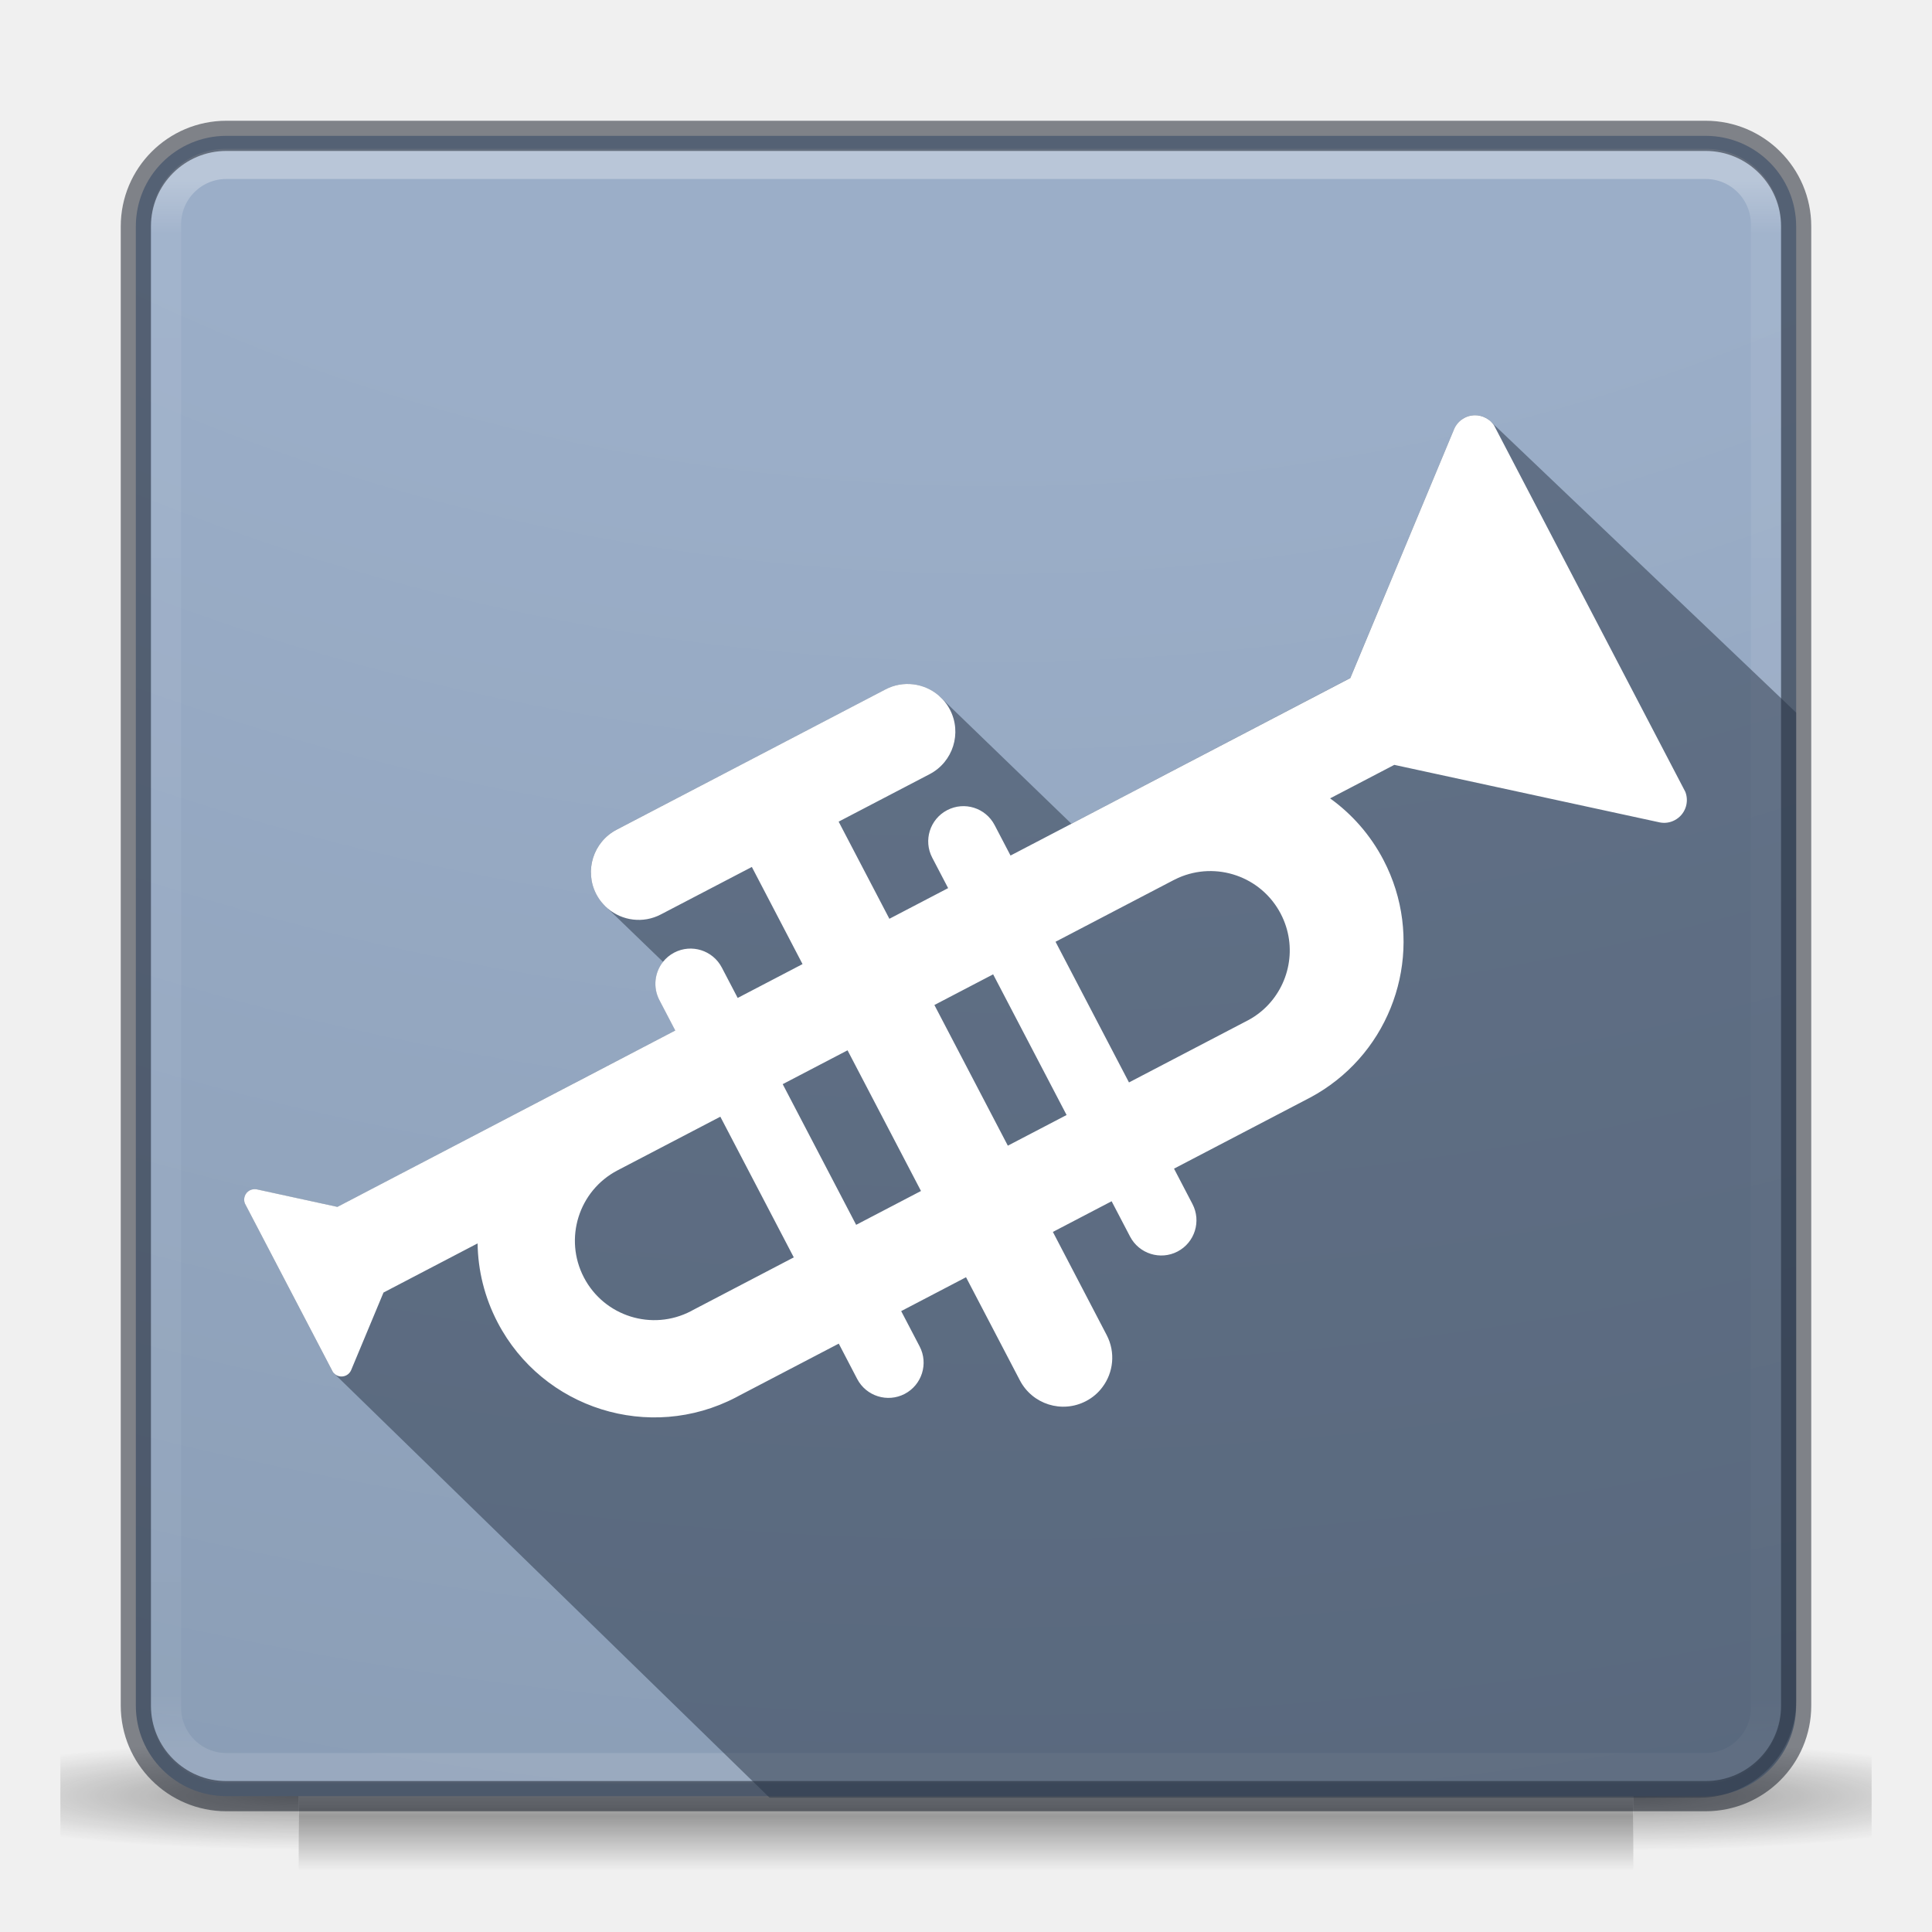
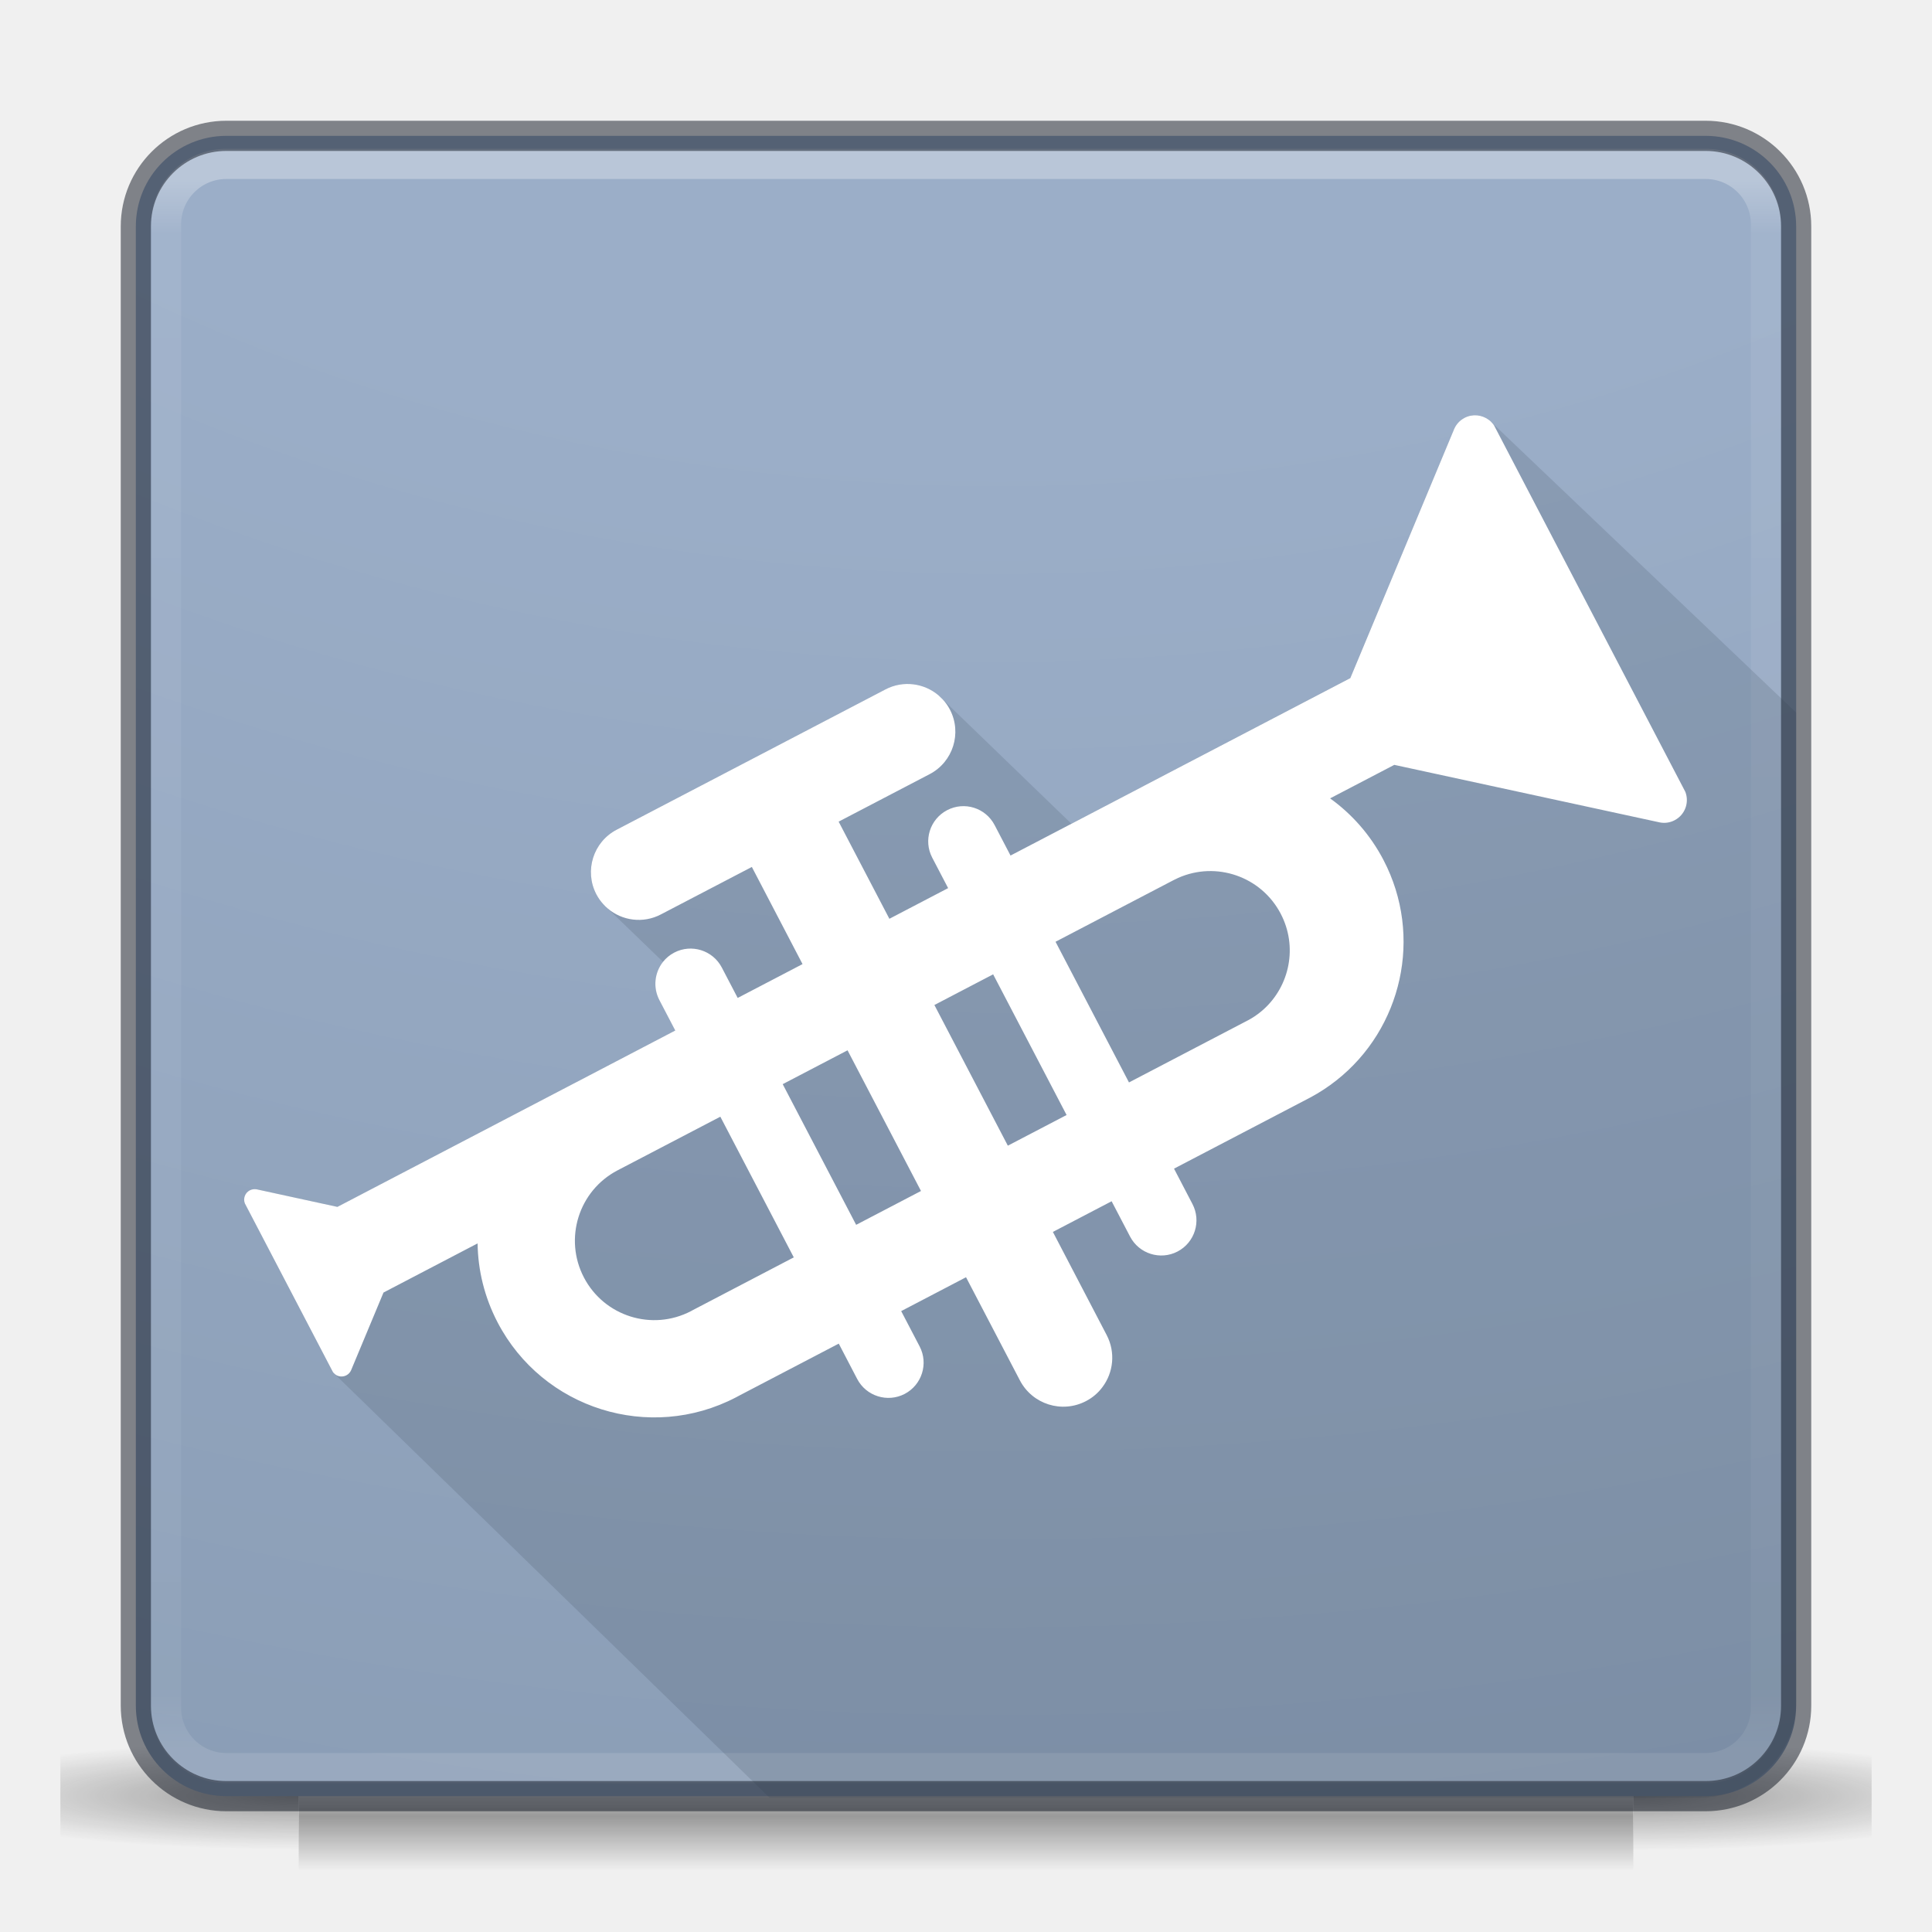
<svg xmlns="http://www.w3.org/2000/svg" version="1.1" id="svg4332" x="0px" y="0px" width="64px" height="64px" viewBox="0 0 64 64" enable-background="new 0 0 64 64" xml:space="preserve">
+   <defs id="defs52" />
  <g id="g3712" transform="matrix(1.57895,0,0,0.7142857,-5.894751,28.42857)" opacity="0.4">
    <radialGradient id="rect2801_1_" cx="-238.009" cy="5000.954" r="2.499" gradientTransform="matrix(3.1639 0 0 -1 791.0224 5044.454)" gradientUnits="userSpaceOnUse">
-       <stop offset="0" style="stop-color:#181818" />
-       <stop offset="1" style="stop-color:#181818;stop-opacity:0" />
+       <stop offset="0" style="stop-color:#181818" id="stop8" />
+       <stop offset="1" style="stop-color:#181818;stop-opacity:0" id="stop10" />
    </radialGradient>
    <rect id="rect2801" x="38" y="40" fill="url(#rect2801_1_)" width="5" height="7" />
    <radialGradient id="rect3696_1_" cx="-344.166" cy="6088.642" r="2.499" gradientTransform="matrix(-3.1639 0 0 1 -1078.891 -6045.142)" gradientUnits="userSpaceOnUse">
-       <stop offset="0" style="stop-color:#181818" />
-       <stop offset="1" style="stop-color:#181818;stop-opacity:0" />
+       <stop offset="0" style="stop-color:#181818" id="stop14" />
+       <stop offset="1" style="stop-color:#181818;stop-opacity:0" id="stop16" />
    </radialGradient>
    <rect id="rect3696" x="5" y="40" fill="url(#rect3696_1_)" width="5" height="7" />
    <linearGradient id="rect3700_1_" gradientUnits="userSpaceOnUse" x1="-172.691" y1="4778.477" x2="-172.691" y2="4785.506" gradientTransform="matrix(1.579 0 0 -0.7143 296.6709 3460.226)">
-       <stop offset="0" style="stop-color:#181818;stop-opacity:0" />
-       <stop offset="0.5" style="stop-color:#181818" />
-       <stop offset="1" style="stop-color:#181818;stop-opacity:0" />
+       <stop offset="0" style="stop-color:#181818;stop-opacity:0" id="stop20" />
+       <stop offset="0.5" style="stop-color:#181818" id="stop22" />
+       <stop offset="1" style="stop-color:#181818;stop-opacity:0" id="stop24" />
    </linearGradient>
    <rect id="rect3700" x="10" y="40" fill="url(#rect3700_1_)" width="28" height="7" />
  </g>
  <radialGradient id="rect5505-21-3-8-5-2-9_1_" cx="-434.767" cy="4038.669" r="12.672" fx="-435.297" fy="4038.669" gradientTransform="matrix(0 13.394 16.4435 0 -66376.805 5798.516)" gradientUnits="userSpaceOnUse">
-     <stop offset="0" style="stop-color:#9BAEC8" />
-     <stop offset="0.262" style="stop-color:#9BAEC8" />
-     <stop offset="0.705" style="stop-color:#8093AA" />
-     <stop offset="1" style="stop-color:#273445" />
+     <stop offset="0" style="stop-color:#9BAEC8" id="stop28" />
+     <stop offset="0.262" style="stop-color:#9BAEC8" id="stop30" />
+     <stop offset="0.705" style="stop-color:#8093AA" id="stop32" />
+     <stop offset="1" style="stop-color:#273445" id="stop34" />
  </radialGradient>
  <path id="rect5505-21-3-8-5-2-9" fill="url(#rect5505-21-3-8-5-2-9_1_)" d="M7.5,4.5h49c1.657,0,3,1.343,3,3v49c0,1.657-1.343,3-3,3  h-49c-1.657,0-3-1.343-3-3v-49C4.5,5.843,5.843,4.5,7.5,4.5z" />
  <linearGradient id="rect6741_1_" gradientUnits="userSpaceOnUse" x1="-261.388" y1="3756.129" x2="-261.388" y2="3719.946" gradientTransform="matrix(1.4324 0 0 -1.4363 406.4211 5400.881)">
-     <stop offset="0" style="stop-color:#FFFFFF" />
-     <stop offset="0.035" style="stop-color:#FFFFFF;stop-opacity:0.235" />
-     <stop offset="0.962" style="stop-color:#FFFFFF;stop-opacity:0.157" />
-     <stop offset="1" style="stop-color:#FFFFFF;stop-opacity:0.392" />
+     <stop offset="0" style="stop-color:#FFFFFF" id="stop38" />
+     <stop offset="0.035" style="stop-color:#FFFFFF;stop-opacity:0.235" id="stop40" />
+     <stop offset="0.962" style="stop-color:#FFFFFF;stop-opacity:0.157" id="stop42" />
+     <stop offset="1" style="stop-color:#FFFFFF;stop-opacity:0.392" id="stop44" />
  </linearGradient>
  <path id="rect6741" opacity="0.3" fill="none" stroke="url(#rect6741_1_)" stroke-linecap="round" stroke-linejoin="round" enable-background="new    " d="  M7.5,5.429h49c1.105,0,2,0.895,2,2v49.142c0,1.105-0.895,2-2,2h-49c-1.105,0-2-0.895-2-2V7.429C5.5,6.324,6.395,5.429,7.5,5.429z" />
  <path id="rect5505-21-9" opacity="0.5" fill="none" stroke="#0E141F" stroke-linecap="round" stroke-linejoin="round" enable-background="new    " d="  M7.5,4.5h49c1.657,0,3,1.343,3,3v49c0,1.657-1.343,3-3,3h-49c-1.657,0-3-1.343-3-3v-49C4.5,5.843,5.843,4.5,7.5,4.5z" />
-   <path opacity="0.5" fill="#273445" d="M59.5,23.606v32.74c0,1.77-1.436,3.205-3.205,3.205H25.493L11.094,45.523l-0.042-0.042v-0.005  c-0.011-0.011-0.016-0.021-0.026-0.027l-2.914-5.584c-0.064-0.164,0.005-0.35,0.164-0.434c0.074-0.037,0.154-0.048,0.222-0.032  c0.011,0,0.016,0,0.021,0.005l2.659,0.578l0.625-0.329l0.472-0.244l6.691-3.497c0.042-0.021,0.09-0.048,0.132-0.069l3.274-1.706  l-0.53-1.012c-0.217-0.419-0.154-0.911,0.122-1.261l-1.833-1.77c-0.053-0.042-0.101-0.09-0.148-0.143  c-0.09-0.101-0.164-0.207-0.228-0.328c-0.408-0.779-0.106-1.732,0.673-2.14l8.906-4.646c0.588-0.307,1.282-0.207,1.759,0.201  l0.138,0.132l4.259,4.116l2.31-1.203c0.042-0.027,0.09-0.048,0.132-0.074l6.797-3.55l3.428-8.217  c0.005-0.016,0.011-0.032,0.021-0.042c0.064-0.148,0.18-0.275,0.334-0.36c0.265-0.138,0.572-0.106,0.8,0.058L59.5,23.606z" />
-   <path fill="#FFFFFF" d="M55.829,26.231l-6.338-12.142c-0.01-0.014-0.018-0.027-0.029-0.04c-0.044-0.056-0.094-0.105-0.151-0.146  c-0.226-0.165-0.534-0.199-0.798-0.06c-0.155,0.082-0.271,0.21-0.337,0.359c-0.009,0.013-0.014,0.029-0.019,0.044l-3.426,8.217  l-6.798,3.549c-0.045,0.023-0.091,0.047-0.133,0.071l-2.311,1.207l-2.014,1.051l-0.527-1.009c-0.299-0.572-1.001-0.793-1.573-0.494  c-0.57,0.298-0.793,1.001-0.494,1.573l0.527,1.009l-1.946,1.016l-1.681-3.218l3.016-1.574c0.774-0.405,1.075-1.362,0.671-2.136  c-0.065-0.126-0.145-0.238-0.238-0.338l-0.137-0.133c-0.477-0.407-1.172-0.507-1.76-0.2l-8.907,4.649  c-0.775,0.405-1.076,1.362-0.672,2.137c0.064,0.121,0.14,0.231,0.23,0.328c0.046,0.053,0.097,0.102,0.149,0.145  c0.476,0.405,1.17,0.504,1.758,0.196l3.015-1.573l1.679,3.218l-2.148,1.121l-0.527-1.009c-0.299-0.57-1.004-0.791-1.573-0.494  c-0.151,0.078-0.276,0.185-0.376,0.31c-0.275,0.35-0.338,0.842-0.119,1.263l0.527,1.009l-3.27,1.708  c-0.045,0.022-0.089,0.045-0.134,0.069l-7.788,4.066L8.52,39.402C8.513,39.4,8.506,39.399,8.5,39.398  c-0.074-0.014-0.153-0.003-0.225,0.033c-0.159,0.083-0.227,0.271-0.164,0.433l2.914,5.581c0.007,0.011,0.015,0.021,0.023,0.03  l0.004,0.005l0.042,0.04c0.103,0.086,0.252,0.105,0.38,0.039c0.072-0.038,0.124-0.096,0.155-0.165  c0.003-0.006,0.006-0.012,0.008-0.019l1.067-2.558l3.117-1.628c0.012,0.886,0.226,1.782,0.664,2.62  c1.496,2.864,5.032,3.975,7.897,2.479c0.045-0.023,0.089-0.047,0.133-0.071l3.27-1.708l0.611,1.172  c0.298,0.57,1.004,0.791,1.573,0.494c0.57-0.298,0.793-1.002,0.495-1.573l-0.611-1.17l2.148-1.122l1.784,3.416  c0.415,0.795,1.394,1.103,2.189,0.688c0.222-0.115,0.407-0.276,0.545-0.463c0.365-0.484,0.44-1.153,0.141-1.726l-1.782-3.416  l1.946-1.016l0.611,1.17c0.298,0.57,1.002,0.793,1.573,0.495c0.572-0.299,0.791-1.004,0.494-1.573l-0.611-1.172l4.512-2.356  c0.312-0.166,0.602-0.358,0.87-0.57c2.164-1.708,2.879-4.766,1.557-7.298c-0.437-0.837-1.05-1.525-1.769-2.042l2.127-1.11  l8.751,1.897c0.017,0.004,0.031,0.009,0.046,0.01c0.162,0.031,0.332,0.01,0.488-0.072C55.818,26.993,55.966,26.586,55.829,26.231z   M22.951,43.399c-0.02,0.012-0.039,0.022-0.06,0.033c-1.288,0.673-2.875,0.174-3.548-1.114c-0.671-1.287-0.174-2.874,1.111-3.547  l3.408-1.779l2.433,4.66L22.951,43.399z M28.361,40.574l-2.433-4.66l0.142-0.074l2.006-1.047l2.433,4.66l-0.458,0.239L28.361,40.574  z M33.386,37.952l-2.433-4.66l1.946-1.016l2.433,4.66L33.386,37.952z M41.458,33.733c-0.028,0.018-0.058,0.035-0.087,0.05  l-3.972,2.074l-2.433-4.66l2.962-1.547l0.949-0.495c0.051-0.026,0.101-0.05,0.153-0.074c1.258-0.559,2.749-0.05,3.395,1.187  c0.57,1.089,0.3,2.393-0.575,3.176C41.73,33.55,41.6,33.648,41.458,33.733z" />
+   <path opacity="0.5" fill="#273445" d="M59.5,23.606v32.74c0,1.77-1.436,3.205-3.205,3.205H25.493L11.094,45.523l-0.042-0.042v-0.005  c-0.011-0.011-0.016-0.021-0.026-0.027l-2.914-5.584c-0.064-0.164,0.005-0.35,0.164-0.434c0.074-0.037,0.154-0.048,0.222-0.032  c0.011,0,0.016,0,0.021,0.005l2.659,0.578l0.625-0.329l0.472-0.244l6.691-3.497c0.042-0.021,0.09-0.048,0.132-0.069l3.274-1.706  l-0.53-1.012c-0.217-0.419-0.154-0.911,0.122-1.261l-1.833-1.77c-0.053-0.042-0.101-0.09-0.148-0.143  c-0.09-0.101-0.164-0.207-0.228-0.328c-0.408-0.779-0.106-1.732,0.673-2.14l8.906-4.646c0.588-0.307,1.282-0.207,1.759,0.201  l0.138,0.132l4.259,4.116l2.31-1.203c0.042-0.027,0.09-0.048,0.132-0.074l6.797-3.55l3.428-8.217  c0.005-0.016,0.011-0.032,0.021-0.042c0.064-0.148,0.18-0.275,0.334-0.36c0.265-0.138,0.572-0.106,0.8,0.058L59.5,23.606z" id="path48" style="opacity:0.15" />
+   <path fill="#FFFFFF" d="M55.829,26.231l-6.338-12.142c-0.01-0.014-0.018-0.027-0.029-0.04c-0.044-0.056-0.094-0.105-0.151-0.146  c-0.226-0.165-0.534-0.199-0.798-0.06c-0.155,0.082-0.271,0.21-0.337,0.359c-0.009,0.013-0.014,0.029-0.019,0.044l-3.426,8.217  l-6.798,3.549c-0.045,0.023-0.091,0.047-0.133,0.071l-2.311,1.207l-2.014,1.051l-0.527-1.009c-0.299-0.572-1.001-0.793-1.573-0.494  c-0.57,0.298-0.793,1.001-0.494,1.573l0.527,1.009l-1.946,1.016l-1.681-3.218l3.016-1.574c0.774-0.405,1.075-1.362,0.671-2.136  c-0.065-0.126-0.145-0.238-0.238-0.338l-0.137-0.133c-0.477-0.407-1.172-0.507-1.76-0.2l-8.907,4.649  c-0.775,0.405-1.076,1.362-0.672,2.137c0.064,0.121,0.14,0.231,0.23,0.328c0.046,0.053,0.097,0.102,0.149,0.145  c0.476,0.405,1.17,0.504,1.758,0.196l3.015-1.573l1.679,3.218l-2.148,1.121l-0.527-1.009c-0.299-0.57-1.004-0.791-1.573-0.494  c-0.151,0.078-0.276,0.185-0.376,0.31c-0.275,0.35-0.338,0.842-0.119,1.263l0.527,1.009l-3.27,1.708  c-0.045,0.022-0.089,0.045-0.134,0.069l-7.788,4.066L8.52,39.402C8.513,39.4,8.506,39.399,8.5,39.398  c-0.074-0.014-0.153-0.003-0.225,0.033c-0.159,0.083-0.227,0.271-0.164,0.433l2.914,5.581c0.007,0.011,0.015,0.021,0.023,0.03  l0.004,0.005l0.042,0.04c0.103,0.086,0.252,0.105,0.38,0.039c0.072-0.038,0.124-0.096,0.155-0.165  c0.003-0.006,0.006-0.012,0.008-0.019l1.067-2.558l3.117-1.628c0.012,0.886,0.226,1.782,0.664,2.62  c1.496,2.864,5.032,3.975,7.897,2.479c0.045-0.023,0.089-0.047,0.133-0.071l3.27-1.708l0.611,1.172  c0.298,0.57,1.004,0.791,1.573,0.494c0.57-0.298,0.793-1.002,0.495-1.573l-0.611-1.17l2.148-1.122l1.784,3.416  c0.415,0.795,1.394,1.103,2.189,0.688c0.222-0.115,0.407-0.276,0.545-0.463c0.365-0.484,0.44-1.153,0.141-1.726l-1.782-3.416  l1.946-1.016l0.611,1.17c0.298,0.57,1.002,0.793,1.573,0.495c0.572-0.299,0.791-1.004,0.494-1.573l-0.611-1.172l4.512-2.356  c0.312-0.166,0.602-0.358,0.87-0.57c2.164-1.708,2.879-4.766,1.557-7.298c-0.437-0.837-1.05-1.525-1.769-2.042l2.127-1.11  l8.751,1.897c0.017,0.004,0.031,0.009,0.046,0.01c0.162,0.031,0.332,0.01,0.488-0.072C55.818,26.993,55.966,26.586,55.829,26.231z   M22.951,43.399c-0.02,0.012-0.039,0.022-0.06,0.033c-1.288,0.673-2.875,0.174-3.548-1.114c-0.671-1.287-0.174-2.874,1.111-3.547  l3.408-1.779l2.433,4.66L22.951,43.399z M28.361,40.574l-2.433-4.66l0.142-0.074l2.006-1.047l2.433,4.66l-0.458,0.239L28.361,40.574  z M33.386,37.952l-2.433-4.66l1.946-1.016l2.433,4.66L33.386,37.952z M41.458,33.733c-0.028,0.018-0.058,0.035-0.087,0.05  l-3.972,2.074l-2.433-4.66l2.962-1.547l0.949-0.495c0.051-0.026,0.101-0.05,0.153-0.074c1.258-0.559,2.749-0.05,3.395,1.187  c0.57,1.089,0.3,2.393-0.575,3.176C41.73,33.55,41.6,33.648,41.458,33.733z" id="path50" />
</svg>
